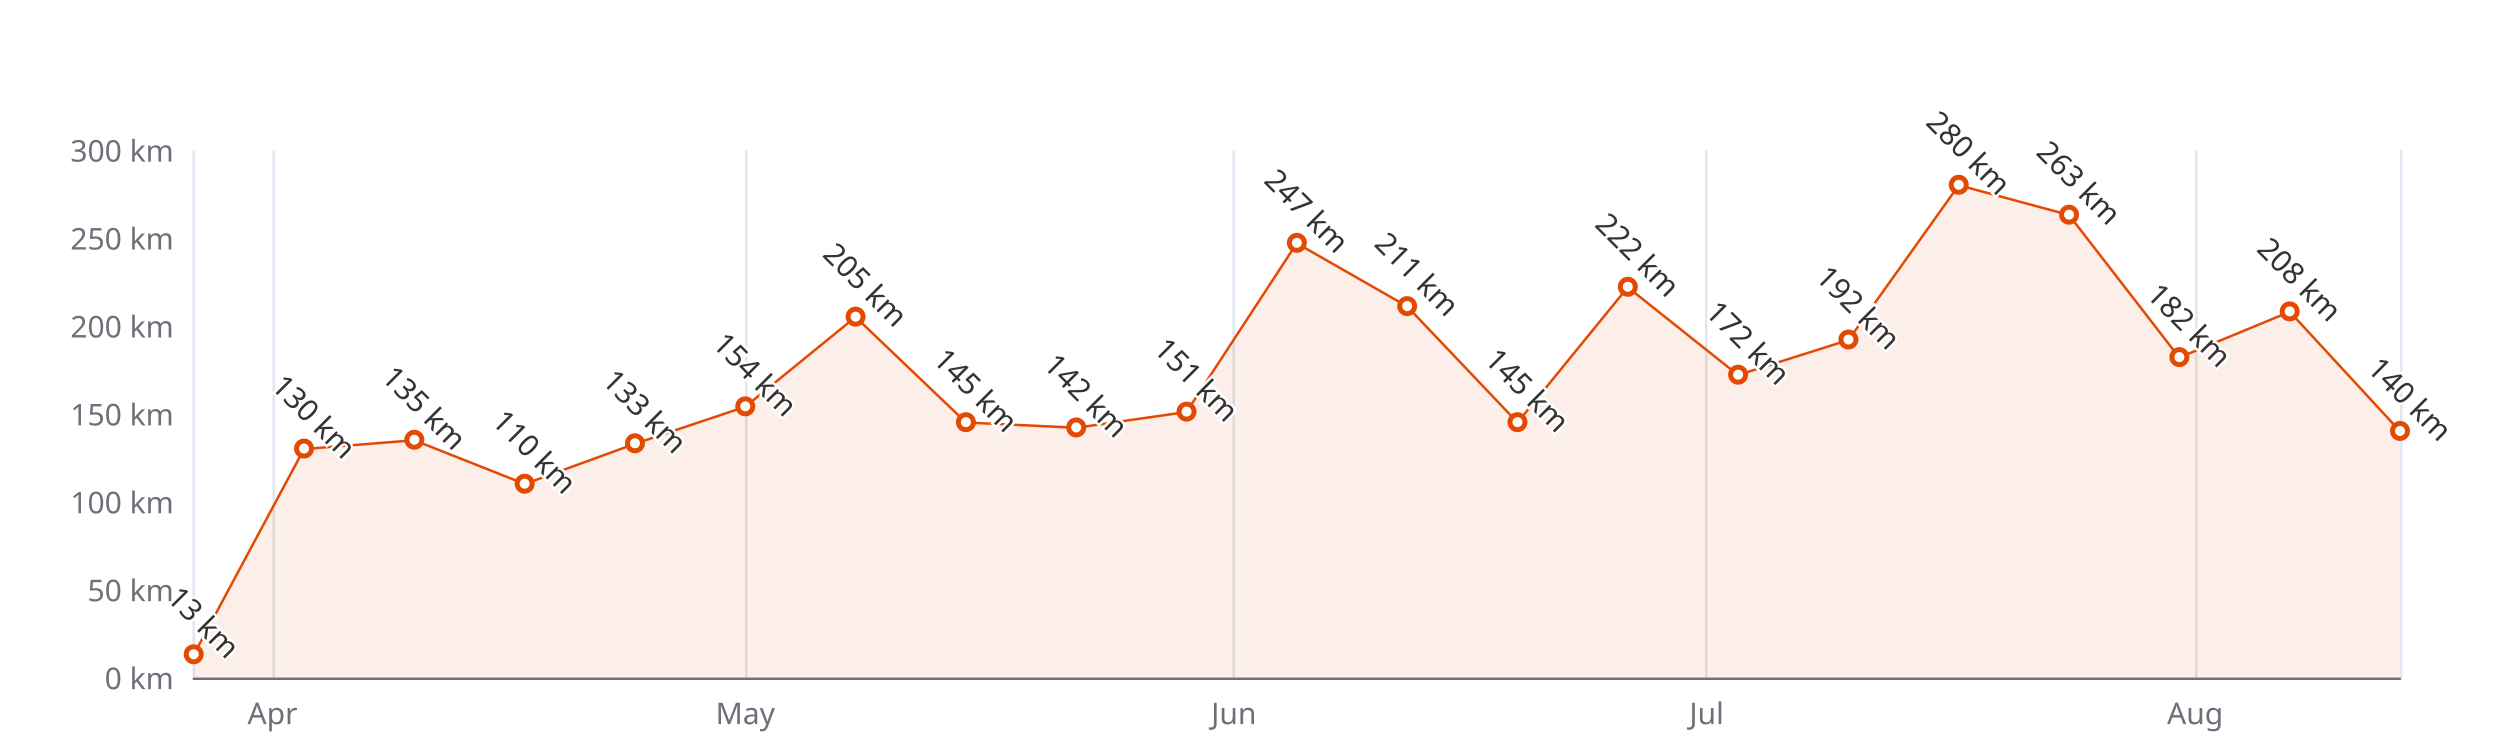
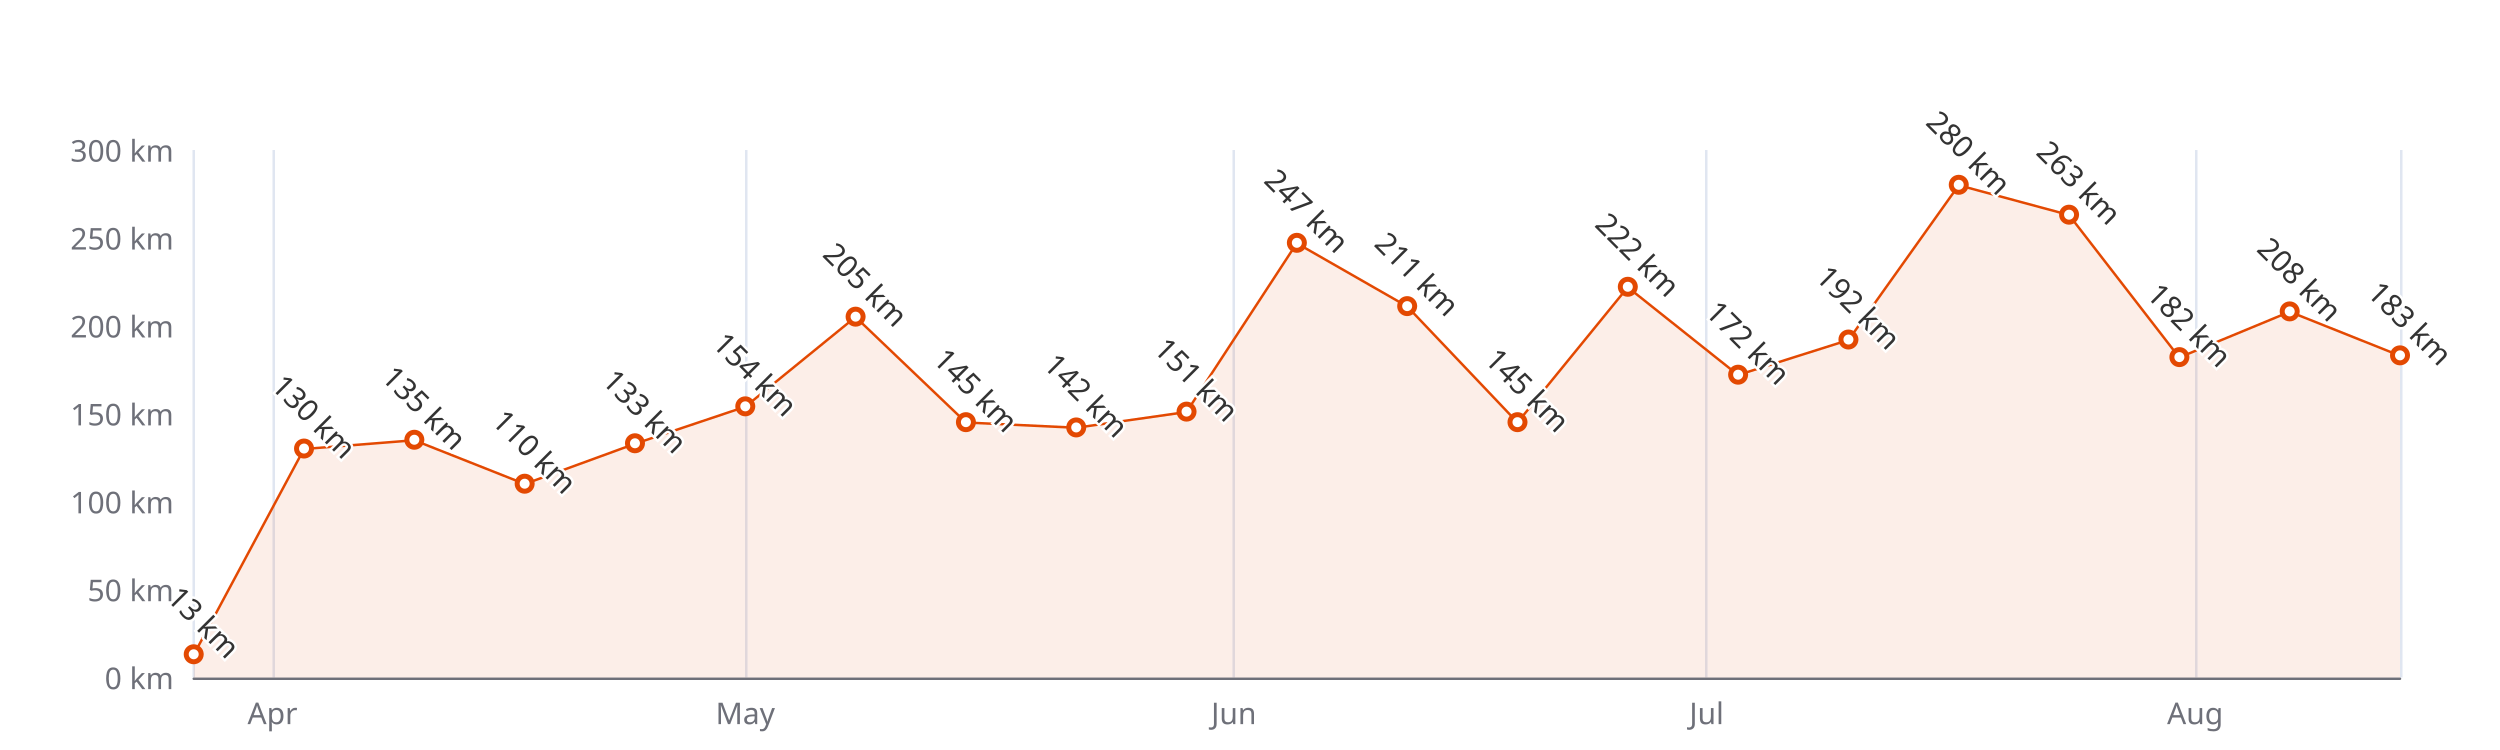
<svg xmlns="http://www.w3.org/2000/svg" width="1000" height="300" version="1.1" baseProfile="full" viewBox="0 0 1000 300">
  <rect width="1000" height="300" x="0" y="0" id="0" fill="#ffffff" />
  <path d="M77.5 60L77.5 271" fill="none" stroke="#E0E6F1" />
  <path d="M109.5 60L109.5 271" fill="none" stroke="#E0E6F1" />
  <path d="M298.5 60L298.5 271" fill="none" stroke="#E0E6F1" />
  <path d="M493.5 60L493.5 271" fill="none" stroke="#E0E6F1" />
  <path d="M682.5 60L682.5 271" fill="none" stroke="#E0E6F1" />
  <path d="M878.5 60L878.5 271" fill="none" stroke="#E0E6F1" />
  <path d="M960.5 60L960.5 271" fill="none" stroke="#E0E6F1" />
  <path d="M77.5 271.5L960 271.5" fill="none" stroke="#6E7079" stroke-linecap="round" />
  <text dominant-baseline="central" text-anchor="end" style="font-size:12px;font-family:sans-serif;" xml:space="preserve" transform="translate(69.48 271)" fill="#6E7079">0 km</text>
  <text dominant-baseline="central" text-anchor="end" style="font-size:12px;font-family:sans-serif;" xml:space="preserve" transform="translate(69.48 235.8333)" fill="#6E7079">50 km</text>
  <text dominant-baseline="central" text-anchor="end" style="font-size:12px;font-family:sans-serif;" xml:space="preserve" transform="translate(69.48 200.6667)" fill="#6E7079">100 km</text>
  <text dominant-baseline="central" text-anchor="end" style="font-size:12px;font-family:sans-serif;" xml:space="preserve" transform="translate(69.48 165.5)" fill="#6E7079">150 km</text>
  <text dominant-baseline="central" text-anchor="end" style="font-size:12px;font-family:sans-serif;" xml:space="preserve" transform="translate(69.48 130.3333)" fill="#6E7079">200 km</text>
  <text dominant-baseline="central" text-anchor="end" style="font-size:12px;font-family:sans-serif;" xml:space="preserve" transform="translate(69.48 95.1667)" fill="#6E7079">250 km</text>
  <text dominant-baseline="central" text-anchor="end" style="font-size:12px;font-family:sans-serif;" xml:space="preserve" transform="translate(69.48 60)" fill="#6E7079">300 km</text>
  <text dominant-baseline="central" text-anchor="middle" style="font: normal normal 12px sans-serif" y="6" transform="translate(108.9986 279)" fill="#6E7079">Apr</text>
  <text dominant-baseline="central" text-anchor="middle" style="font: normal normal 12px sans-serif" y="6" transform="translate(298.11 279)" fill="#6E7079">May</text>
  <text dominant-baseline="central" text-anchor="middle" style="font: normal normal 12px sans-serif" y="6" transform="translate(493.5251 279)" fill="#6E7079">Jun</text>
  <text dominant-baseline="central" text-anchor="middle" style="font: normal normal 12px sans-serif" y="6" transform="translate(682.6366 279)" fill="#6E7079">Jul</text>
  <text dominant-baseline="central" text-anchor="middle" style="font: normal normal 12px sans-serif" y="6" transform="translate(878.0517 279)" fill="#6E7079">Aug</text>
  <g clip-path="url(#zr0-c0)">
-     <path d="M77.5 261.9L121.6 179.6L165.7 176.1L209.9 193.6L254 177.5L298.1 162.7L342.2 126.8L386.4 169L430.5 171.1L474.6 164.8L518.7 97.3L562.9 122.6L607 169L651.1 114.9L695.2 150L739.4 136L783.5 74.1L827.6 86L871.7 143L915.9 124.7L960 172.5L960 271L915.9 271L871.7 271L827.6 271L783.5 271L739.4 271L695.2 271L651.1 271L607 271L562.9 271L518.7 271L474.6 271L430.5 271L386.4 271L342.2 271L298.1 271L254 271L209.9 271L165.7 271L121.6 271L77.5 271Z" fill="rgb(227,73,2)" fill-opacity="0.09" />
-     <path d="M77.5 261.9L121.6 179.6L165.7 176.1L209.9 193.6L254 177.5L298.1 162.7L342.2 126.8L386.4 169L430.5 171.1L474.6 164.8L518.7 97.3L562.9 122.6L607 169L651.1 114.9L695.2 150L739.4 136L783.5 74.1L827.6 86L871.7 143L915.9 124.7L960 172.5" fill="none" stroke="#E34902" stroke-linejoin="bevel" />
+     <path d="M77.5 261.9L121.6 179.6L165.7 176.1L209.9 193.6L254 177.5L298.1 162.7L342.2 126.8L386.4 169L430.5 171.1L474.6 164.8L518.7 97.3L562.9 122.6L607 169L651.1 114.9L695.2 150L739.4 136L783.5 74.1L827.6 86L871.7 143L915.9 124.7L960 142.3L960 271L915.9 271L871.7 271L827.6 271L783.5 271L739.4 271L695.2 271L651.1 271L607 271L562.9 271L518.7 271L474.6 271L430.5 271L386.4 271L342.2 271L298.1 271L254 271L209.9 271L165.7 271L121.6 271L77.5 271Z" fill="rgb(227,73,2)" fill-opacity="0.09" />
+     <path d="M77.5 261.9L121.6 179.6L165.7 176.1L209.9 193.6L254 177.5L298.1 162.7L342.2 126.8L386.4 169L430.5 171.1L474.6 164.8L518.7 97.3L562.9 122.6L607 169L651.1 114.9L695.2 150L739.4 136L783.5 74.1L827.6 86L871.7 143L915.9 124.7L960 142.3" fill="none" stroke="#E34902" stroke-linejoin="bevel" />
  </g>
  <path d="M1 0A1 1 0 1 1 1 -0.1A1 1 0 0 1 1 0" transform="matrix(3,0,0,3,77.48,261.8567)" fill="#fff" stroke="#E34902" stroke-width="0.667" />
  <path d="M1 0A1 1 0 1 1 1 -0.1A1 1 0 0 1 1 0" transform="matrix(3,0,0,3,121.606,179.5667)" fill="#fff" stroke="#E34902" stroke-width="0.667" />
  <path d="M1 0A1 1 0 1 1 1 -0.1A1 1 0 0 1 1 0" transform="matrix(3,0,0,3,165.732,176.05)" fill="#fff" stroke="#E34902" stroke-width="0.667" />
  <path d="M1 0A1 1 0 1 1 1 -0.1A1 1 0 0 1 1 0" transform="matrix(3,0,0,3,209.858,193.6333)" fill="#fff" stroke="#E34902" stroke-width="0.667" />
  <path d="M1 0A1 1 0 1 1 1 -0.1A1 1 0 0 1 1 0" transform="matrix(3,0,0,3,253.984,177.4567)" fill="#fff" stroke="#E34902" stroke-width="0.667" />
  <path d="M1 0A1 1 0 1 1 1 -0.1A1 1 0 0 1 1 0" transform="matrix(3,0,0,3,298.11,162.6867)" fill="#fff" stroke="#E34902" stroke-width="0.667" />
  <path d="M1 0A1 1 0 1 1 1 -0.1A1 1 0 0 1 1 0" transform="matrix(3,0,0,3,342.236,126.8167)" fill="#fff" stroke="#E34902" stroke-width="0.667" />
  <path d="M1 0A1 1 0 1 1 1 -0.1A1 1 0 0 1 1 0" transform="matrix(3,0,0,3,386.362,169.0167)" fill="#fff" stroke="#E34902" stroke-width="0.667" />
  <path d="M1 0A1 1 0 1 1 1 -0.1A1 1 0 0 1 1 0" transform="matrix(3,0,0,3,430.488,171.1267)" fill="#fff" stroke="#E34902" stroke-width="0.667" />
  <path d="M1 0A1 1 0 1 1 1 -0.1A1 1 0 0 1 1 0" transform="matrix(3,0,0,3,474.614,164.7967)" fill="#fff" stroke="#E34902" stroke-width="0.667" />
  <path d="M1 0A1 1 0 1 1 1 -0.1A1 1 0 0 1 1 0" transform="matrix(3,0,0,3,518.74,97.2767)" fill="#fff" stroke="#E34902" stroke-width="0.667" />
  <path d="M1 0A1 1 0 1 1 1 -0.1A1 1 0 0 1 1 0" transform="matrix(3,0,0,3,562.866,122.5967)" fill="#fff" stroke="#E34902" stroke-width="0.667" />
  <path d="M1 0A1 1 0 1 1 1 -0.1A1 1 0 0 1 1 0" transform="matrix(3,0,0,3,606.992,169.0167)" fill="#fff" stroke="#E34902" stroke-width="0.667" />
  <path d="M1 0A1 1 0 1 1 1 -0.1A1 1 0 0 1 1 0" transform="matrix(3,0,0,3,651.118,114.86)" fill="#fff" stroke="#E34902" stroke-width="0.667" />
  <path d="M1 0A1 1 0 1 1 1 -0.1A1 1 0 0 1 1 0" transform="matrix(3,0,0,3,695.244,150.0267)" fill="#fff" stroke="#E34902" stroke-width="0.667" />
  <path d="M1 0A1 1 0 1 1 1 -0.1A1 1 0 0 1 1 0" transform="matrix(3,0,0,3,739.37,135.96)" fill="#fff" stroke="#E34902" stroke-width="0.667" />
  <path d="M1 0A1 1 0 1 1 1 -0.1A1 1 0 0 1 1 0" transform="matrix(3,0,0,3,783.496,74.0667)" fill="#fff" stroke="#E34902" stroke-width="0.667" />
  <path d="M1 0A1 1 0 1 1 1 -0.1A1 1 0 0 1 1 0" transform="matrix(3,0,0,3,827.622,86.0233)" fill="#fff" stroke="#E34902" stroke-width="0.667" />
  <path d="M1 0A1 1 0 1 1 1 -0.1A1 1 0 0 1 1 0" transform="matrix(3,0,0,3,871.748,142.9933)" fill="#fff" stroke="#E34902" stroke-width="0.667" />
  <path d="M1 0A1 1 0 1 1 1 -0.1A1 1 0 0 1 1 0" transform="matrix(3,0,0,3,915.874,124.7067)" fill="#fff" stroke="#E34902" stroke-width="0.667" />
-   <path d="M1 0A1 1 0 1 1 1 -0.1A1 1 0 0 1 1 0" transform="matrix(3,0,0,3,960,172.5333)" fill="#fff" stroke="#E34902" stroke-width="0.667" />
+   <path d="M1 0A1 1 0 1 1 1 -0.1A1 1 0 0 1 1 0" transform="matrix(3,0,0,3,960,142.29)" fill="#fff" stroke="#E34902" stroke-width="0.667" />
  <text dominant-baseline="central" text-anchor="middle" style="font-size:12px;font-family:sans-serif;" xml:space="preserve" y="-6" transform="matrix(0.707,0.707,-0.707,0.707,77.48,252.8567)" fill="#333" stroke="rgb(255,255,255)" stroke-width="2" paint-order="stroke" stroke-miterlimit="2">13 km</text>
  <text dominant-baseline="central" text-anchor="middle" style="font-size:12px;font-family:sans-serif;" xml:space="preserve" y="-6" transform="matrix(0.707,0.707,-0.707,0.707,121.606,170.5667)" fill="#333" stroke="rgb(255,255,255)" stroke-width="2" paint-order="stroke" stroke-miterlimit="2">130 km</text>
  <text dominant-baseline="central" text-anchor="middle" style="font-size:12px;font-family:sans-serif;" xml:space="preserve" y="-6" transform="matrix(0.707,0.707,-0.707,0.707,165.732,167.05)" fill="#333" stroke="rgb(255,255,255)" stroke-width="2" paint-order="stroke" stroke-miterlimit="2">135 km</text>
  <text dominant-baseline="central" text-anchor="middle" style="font-size:12px;font-family:sans-serif;" xml:space="preserve" y="-6" transform="matrix(0.707,0.707,-0.707,0.707,209.858,184.6333)" fill="#333" stroke="rgb(255,255,255)" stroke-width="2" paint-order="stroke" stroke-miterlimit="2">110 km</text>
  <text dominant-baseline="central" text-anchor="middle" style="font-size:12px;font-family:sans-serif;" xml:space="preserve" y="-6" transform="matrix(0.707,0.707,-0.707,0.707,253.984,168.4567)" fill="#333" stroke="rgb(255,255,255)" stroke-width="2" paint-order="stroke" stroke-miterlimit="2">133 km</text>
  <text dominant-baseline="central" text-anchor="middle" style="font-size:12px;font-family:sans-serif;" xml:space="preserve" y="-6" transform="matrix(0.707,0.707,-0.707,0.707,298.11,153.6867)" fill="#333" stroke="rgb(255,255,255)" stroke-width="2" paint-order="stroke" stroke-miterlimit="2">154 km</text>
  <text dominant-baseline="central" text-anchor="middle" style="font-size:12px;font-family:sans-serif;" xml:space="preserve" y="-6" transform="matrix(0.707,0.707,-0.707,0.707,342.236,117.8167)" fill="#333" stroke="rgb(255,255,255)" stroke-width="2" paint-order="stroke" stroke-miterlimit="2">205 km</text>
  <text dominant-baseline="central" text-anchor="middle" style="font-size:12px;font-family:sans-serif;" xml:space="preserve" y="-6" transform="matrix(0.707,0.707,-0.707,0.707,386.362,160.0167)" fill="#333" stroke="rgb(255,255,255)" stroke-width="2" paint-order="stroke" stroke-miterlimit="2">145 km</text>
  <text dominant-baseline="central" text-anchor="middle" style="font-size:12px;font-family:sans-serif;" xml:space="preserve" y="-6" transform="matrix(0.707,0.707,-0.707,0.707,430.488,162.1267)" fill="#333" stroke="rgb(255,255,255)" stroke-width="2" paint-order="stroke" stroke-miterlimit="2">142 km</text>
  <text dominant-baseline="central" text-anchor="middle" style="font-size:12px;font-family:sans-serif;" xml:space="preserve" y="-6" transform="matrix(0.707,0.707,-0.707,0.707,474.614,155.7967)" fill="#333" stroke="rgb(255,255,255)" stroke-width="2" paint-order="stroke" stroke-miterlimit="2">151 km</text>
  <text dominant-baseline="central" text-anchor="middle" style="font-size:12px;font-family:sans-serif;" xml:space="preserve" y="-6" transform="matrix(0.707,0.707,-0.707,0.707,518.74,88.2767)" fill="#333" stroke="rgb(255,255,255)" stroke-width="2" paint-order="stroke" stroke-miterlimit="2">247 km</text>
  <text dominant-baseline="central" text-anchor="middle" style="font-size:12px;font-family:sans-serif;" xml:space="preserve" y="-6" transform="matrix(0.707,0.707,-0.707,0.707,562.866,113.5967)" fill="#333" stroke="rgb(255,255,255)" stroke-width="2" paint-order="stroke" stroke-miterlimit="2">211 km</text>
  <text dominant-baseline="central" text-anchor="middle" style="font-size:12px;font-family:sans-serif;" xml:space="preserve" y="-6" transform="matrix(0.707,0.707,-0.707,0.707,606.992,160.0167)" fill="#333" stroke="rgb(255,255,255)" stroke-width="2" paint-order="stroke" stroke-miterlimit="2">145 km</text>
  <text dominant-baseline="central" text-anchor="middle" style="font-size:12px;font-family:sans-serif;" xml:space="preserve" y="-6" transform="matrix(0.707,0.707,-0.707,0.707,651.118,105.86)" fill="#333" stroke="rgb(255,255,255)" stroke-width="2" paint-order="stroke" stroke-miterlimit="2">222 km</text>
  <text dominant-baseline="central" text-anchor="middle" style="font-size:12px;font-family:sans-serif;" xml:space="preserve" y="-6" transform="matrix(0.707,0.707,-0.707,0.707,695.244,141.0267)" fill="#333" stroke="rgb(255,255,255)" stroke-width="2" paint-order="stroke" stroke-miterlimit="2">172 km</text>
  <text dominant-baseline="central" text-anchor="middle" style="font-size:12px;font-family:sans-serif;" xml:space="preserve" y="-6" transform="matrix(0.707,0.707,-0.707,0.707,739.37,126.96)" fill="#333" stroke="rgb(255,255,255)" stroke-width="2" paint-order="stroke" stroke-miterlimit="2">192 km</text>
  <text dominant-baseline="central" text-anchor="middle" style="font-size:12px;font-family:sans-serif;" xml:space="preserve" y="-6" transform="matrix(0.707,0.707,-0.707,0.707,783.496,65.0667)" fill="#333" stroke="rgb(255,255,255)" stroke-width="2" paint-order="stroke" stroke-miterlimit="2">280 km</text>
  <text dominant-baseline="central" text-anchor="middle" style="font-size:12px;font-family:sans-serif;" xml:space="preserve" y="-6" transform="matrix(0.707,0.707,-0.707,0.707,827.622,77.0233)" fill="#333" stroke="rgb(255,255,255)" stroke-width="2" paint-order="stroke" stroke-miterlimit="2">263 km</text>
  <text dominant-baseline="central" text-anchor="middle" style="font-size:12px;font-family:sans-serif;" xml:space="preserve" y="-6" transform="matrix(0.707,0.707,-0.707,0.707,871.748,133.9933)" fill="#333" stroke="rgb(255,255,255)" stroke-width="2" paint-order="stroke" stroke-miterlimit="2">182 km</text>
  <text dominant-baseline="central" text-anchor="middle" style="font-size:12px;font-family:sans-serif;" xml:space="preserve" y="-6" transform="matrix(0.707,0.707,-0.707,0.707,915.874,115.7067)" fill="#333" stroke="rgb(255,255,255)" stroke-width="2" paint-order="stroke" stroke-miterlimit="2">208 km</text>
-   <text dominant-baseline="central" text-anchor="middle" style="font-size:12px;font-family:sans-serif;" xml:space="preserve" y="-6" transform="matrix(0.707,0.707,-0.707,0.707,960,163.5333)" fill="#333" stroke="rgb(255,255,255)" stroke-width="2" paint-order="stroke" stroke-miterlimit="2">140 km</text>
+   <text dominant-baseline="central" text-anchor="middle" style="font-size:12px;font-family:sans-serif;" xml:space="preserve" y="-6" transform="matrix(0.707,0.707,-0.707,0.707,960,133.29)" fill="#333" stroke="rgb(255,255,255)" stroke-width="2" paint-order="stroke" stroke-miterlimit="2">183 km</text>
  <defs>
    <clipPath id="zr0-c0">
      <path d="M76 59.5l884 0l0 212l-884 0Z" fill="#000" />
    </clipPath>
  </defs>
</svg>
